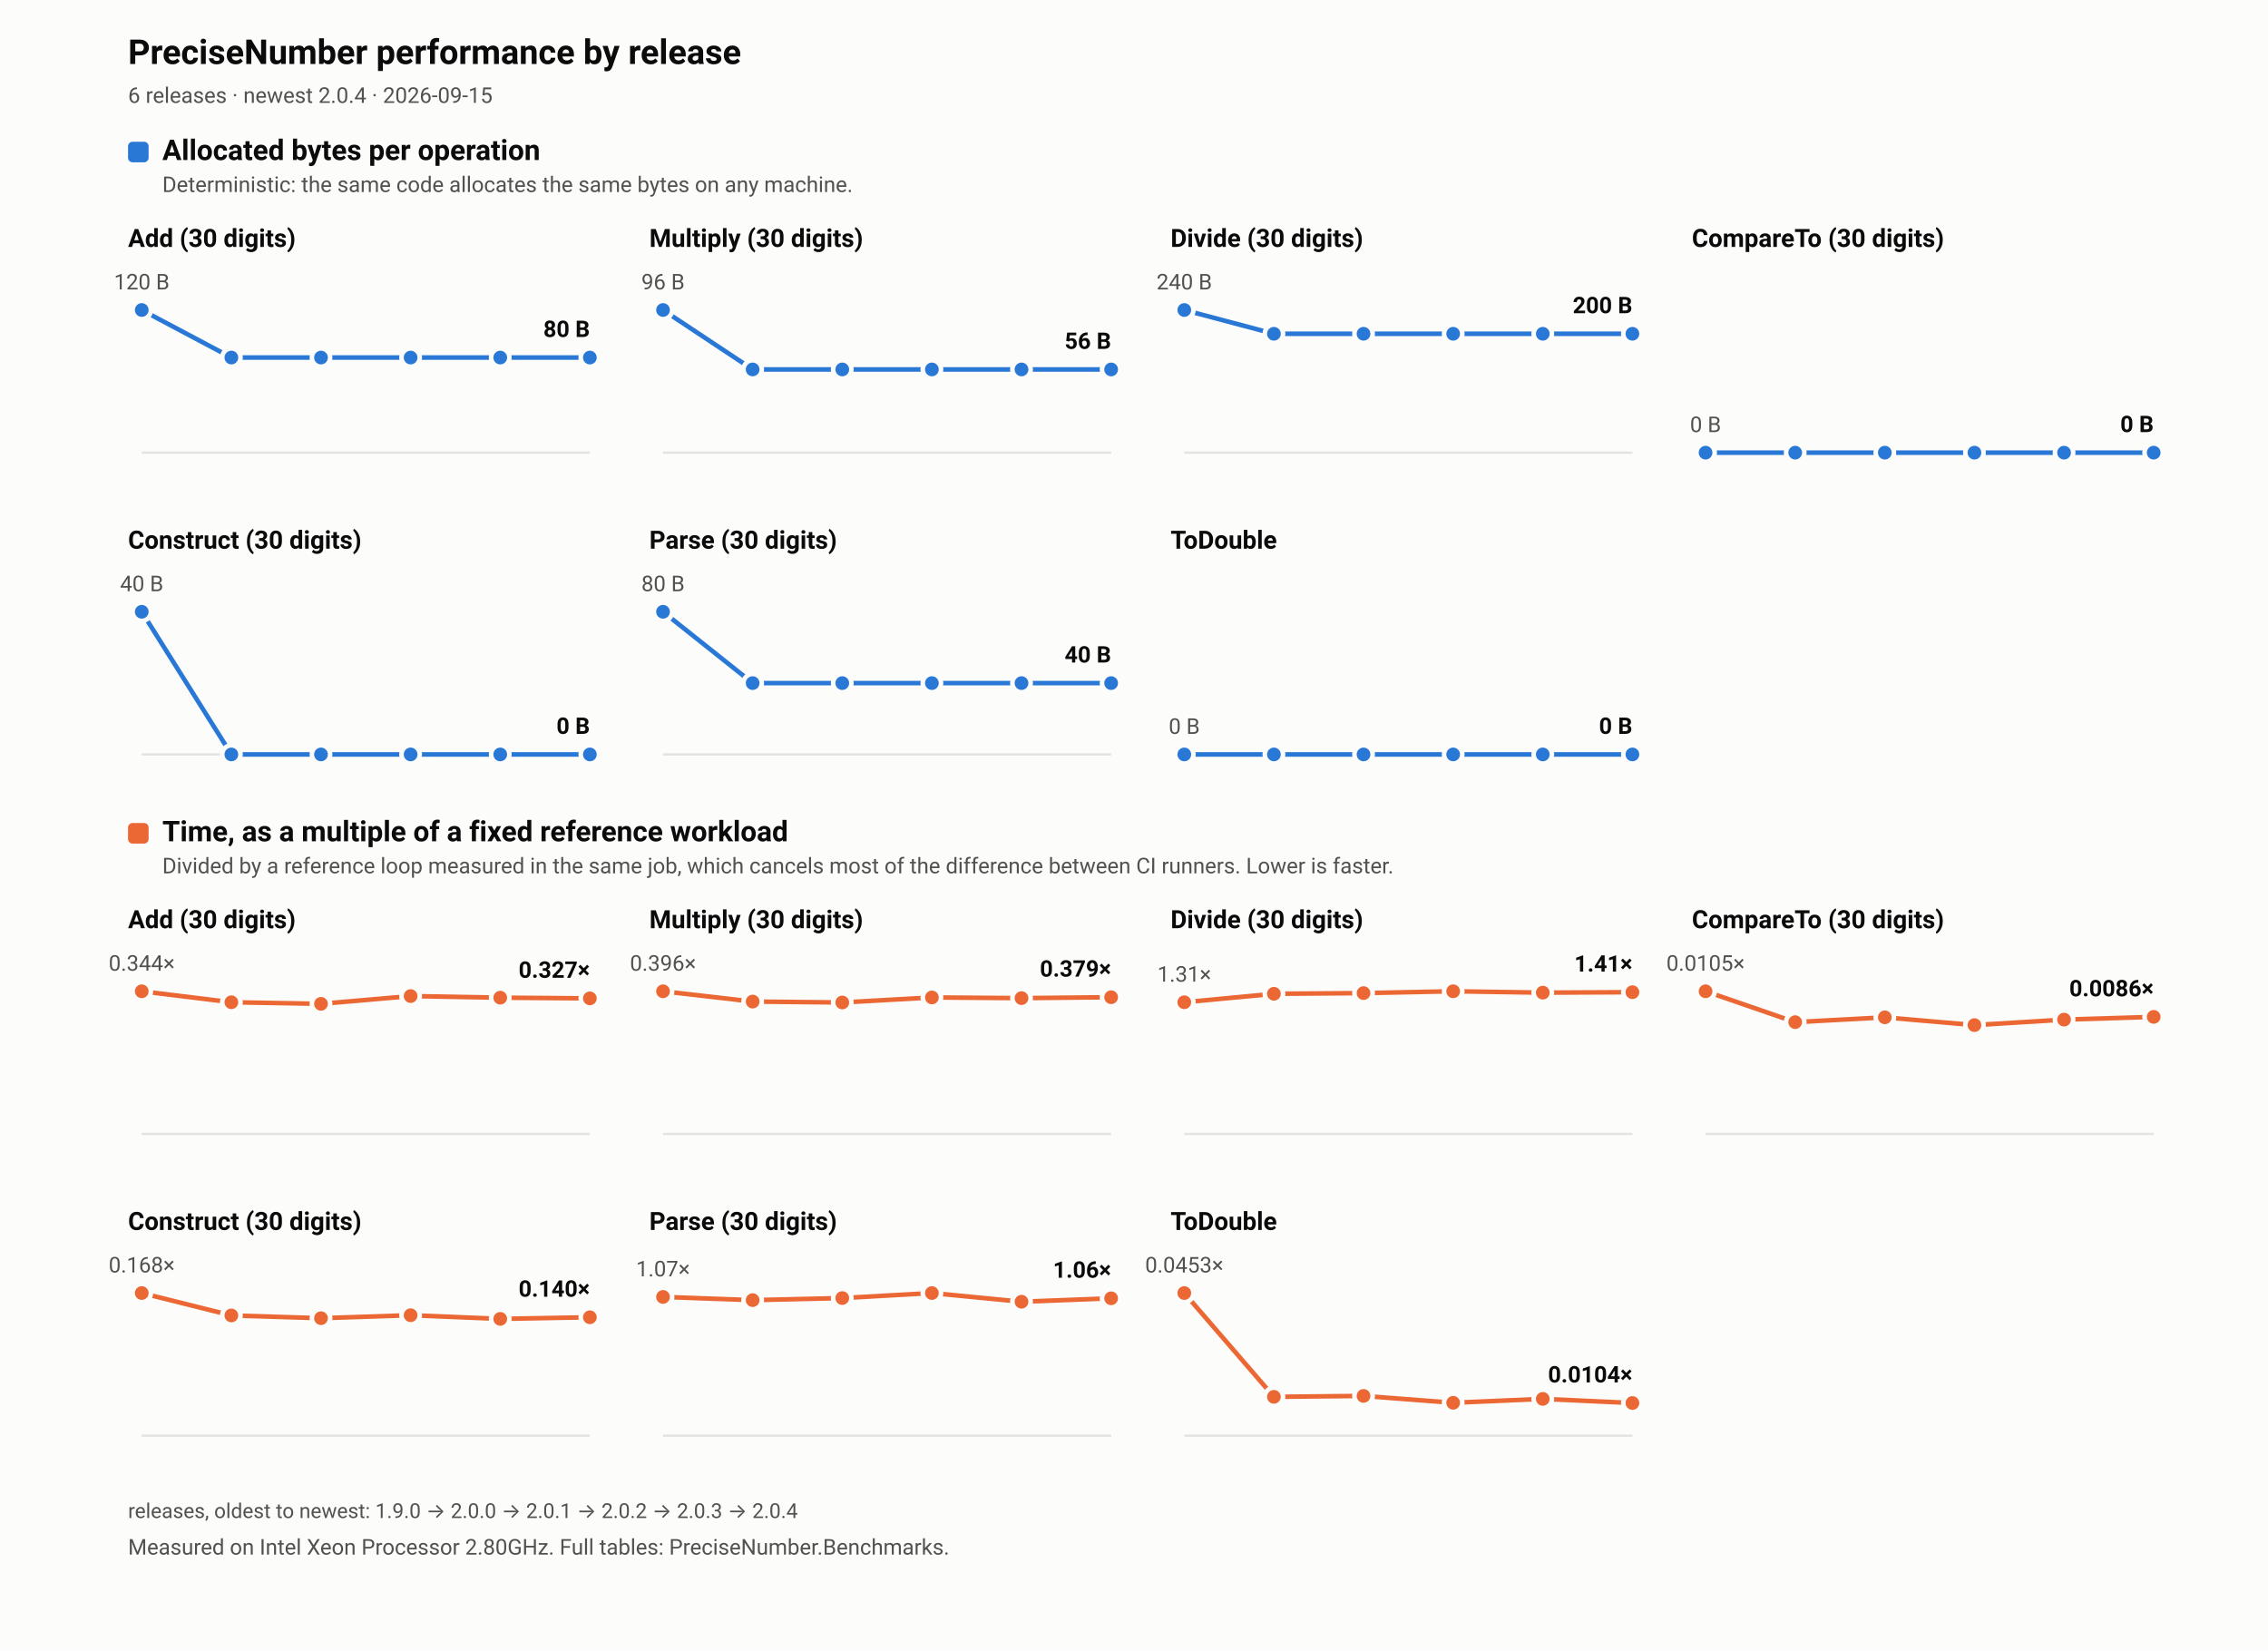
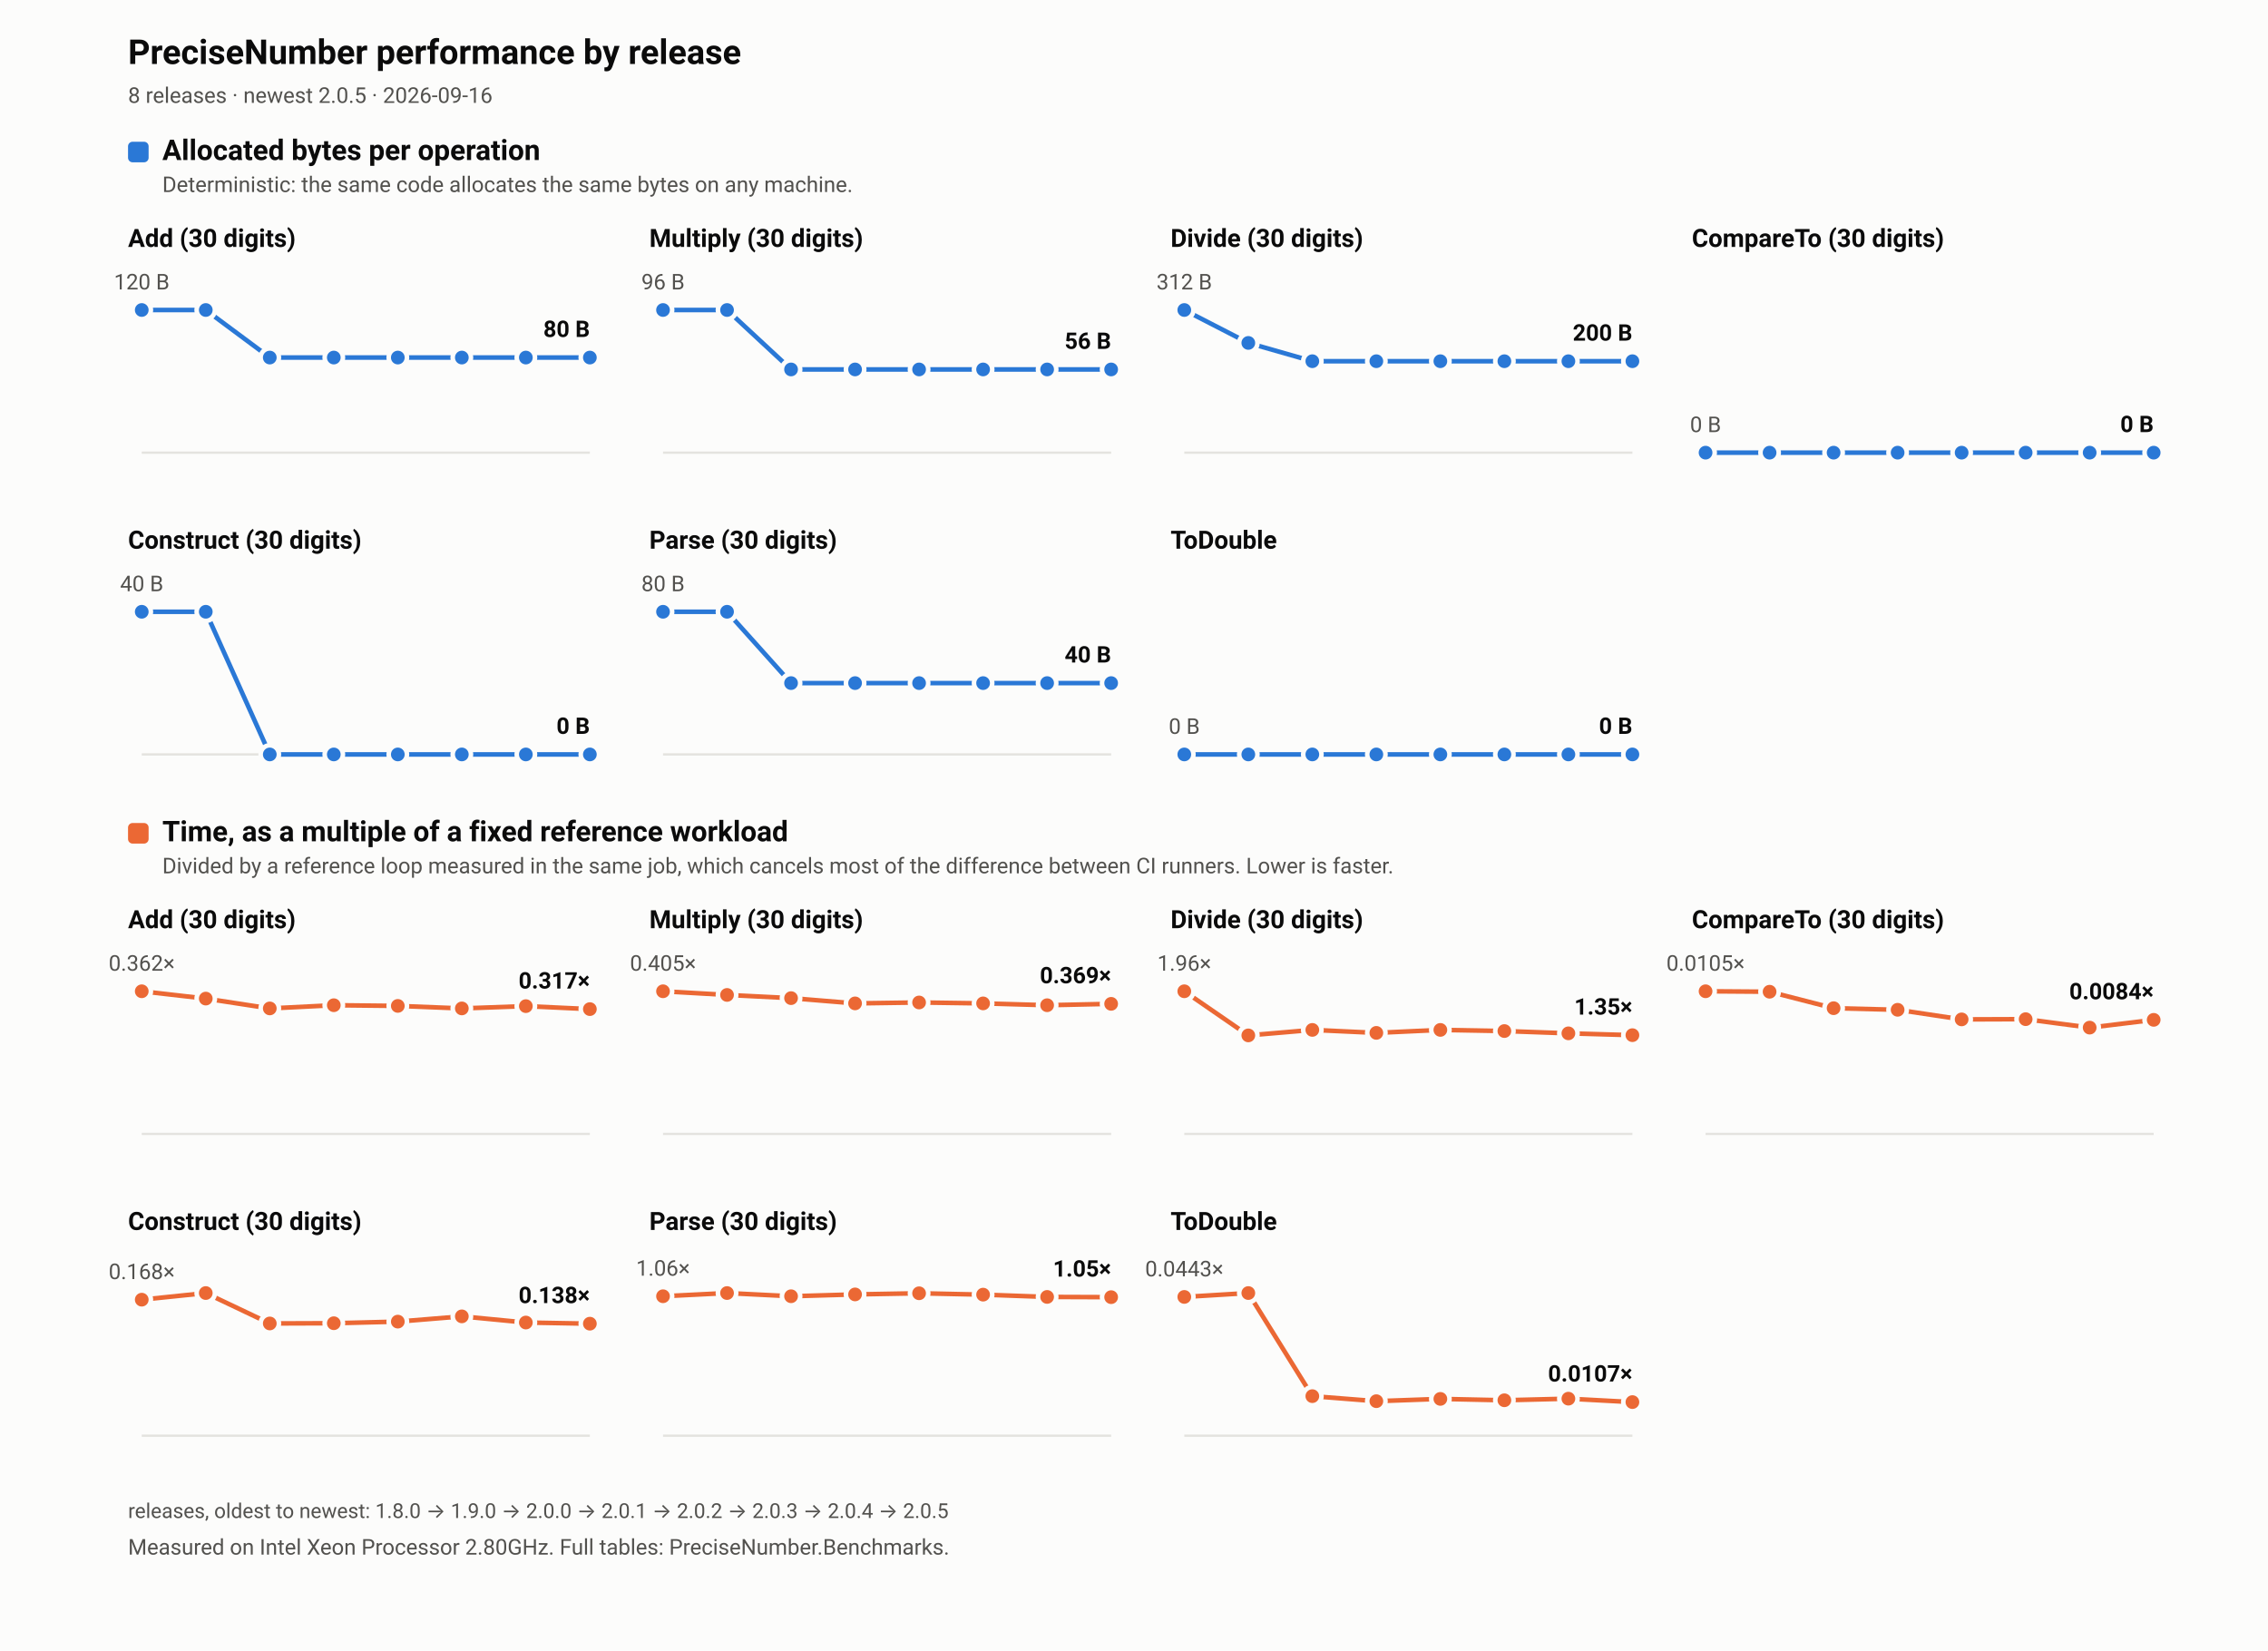
<svg xmlns="http://www.w3.org/2000/svg" width="992" height="722" viewBox="0 0 992 722" role="img" aria-label="PreciseNumber allocation and relative time per release">
  <style>
  text { font-family: ui-sans-serif, -apple-system, 'Segoe UI', Roboto, sans-serif; fill: #0b0b0b; }
  .title { font-size: 15px; font-weight: 600; }
  .section { font-size: 12.5px; font-weight: 600; }
  .panel-title { font-size: 11px; font-weight: 600; fill: #0b0b0b; }
  .muted, .muted-value, .caption { font-size: 9.5px; fill: #52514e; }
  .value { font-size: 10px; font-weight: 600; fill: #0b0b0b; }
  .tick { font-size: 9px; fill: #52514e; }
  .axis { stroke: #e4e3df; stroke-width: 1; }
</style>
  <rect width="992" height="722" fill="#fcfcfb" />
  <text x="56" y="28" class="title">PreciseNumber performance by release</text>
-   <text x="56" y="45" class="caption">6 releases · newest 2.0.4 · 2026-09-15</text>
+   <text x="56" y="45" class="caption">8 releases · newest 2.0.5 · 2026-09-16</text>
  <rect x="56" y="62" width="9" height="9" rx="2" fill="#2a78d6" />
  <text x="71" y="70" class="section">Allocated bytes per operation</text>
  <text x="71" y="84" class="caption">Deterministic: the same code allocates the same bytes on any machine.</text>
  <text x="56" y="108" class="panel-title">Add (30 digits)</text>
  <line x1="62" y1="198.0" x2="258" y2="198.0" class="axis" />
-   <polyline points="62.0,135.6 101.2,156.4 140.4,156.4 179.6,156.4 218.8,156.4 258.0,156.4" fill="none" stroke="#2a78d6" stroke-width="2" stroke-linejoin="round" stroke-linecap="round" />
+   <polyline points="62.0,135.6 90.0,135.6 118.0,156.4 146.0,156.4 174.0,156.4 202.0,156.4 230.0,156.4 258.0,156.4" fill="none" stroke="#2a78d6" stroke-width="2" stroke-linejoin="round" stroke-linecap="round" />
  <circle cx="62.0" cy="135.6" r="4" fill="#2a78d6" stroke="#fcfcfb" stroke-width="2" />
-   <circle cx="101.2" cy="156.4" r="4" fill="#2a78d6" stroke="#fcfcfb" stroke-width="2" />
-   <circle cx="140.4" cy="156.4" r="4" fill="#2a78d6" stroke="#fcfcfb" stroke-width="2" />
-   <circle cx="179.6" cy="156.4" r="4" fill="#2a78d6" stroke="#fcfcfb" stroke-width="2" />
-   <circle cx="218.8" cy="156.4" r="4" fill="#2a78d6" stroke="#fcfcfb" stroke-width="2" />
+   <circle cx="90.0" cy="135.6" r="4" fill="#2a78d6" stroke="#fcfcfb" stroke-width="2" />
+   <circle cx="118.0" cy="156.4" r="4" fill="#2a78d6" stroke="#fcfcfb" stroke-width="2" />
+   <circle cx="146.0" cy="156.4" r="4" fill="#2a78d6" stroke="#fcfcfb" stroke-width="2" />
+   <circle cx="174.0" cy="156.4" r="4" fill="#2a78d6" stroke="#fcfcfb" stroke-width="2" />
+   <circle cx="202.0" cy="156.4" r="4" fill="#2a78d6" stroke="#fcfcfb" stroke-width="2" />
+   <circle cx="230.0" cy="156.4" r="4" fill="#2a78d6" stroke="#fcfcfb" stroke-width="2" />
  <circle cx="258.0" cy="156.4" r="4" fill="#2a78d6" stroke="#fcfcfb" stroke-width="2" />
  <text x="258.0" y="147.4" class="value" text-anchor="end">80 B</text>
  <text x="62.0" y="126.6" class="muted-value" text-anchor="middle">120 B</text>
  <text x="284" y="108" class="panel-title">Multiply (30 digits)</text>
  <line x1="290" y1="198.0" x2="486" y2="198.0" class="axis" />
-   <polyline points="290.0,135.6 329.2,161.6 368.4,161.6 407.6,161.6 446.8,161.6 486.0,161.6" fill="none" stroke="#2a78d6" stroke-width="2" stroke-linejoin="round" stroke-linecap="round" />
+   <polyline points="290.0,135.6 318.0,135.6 346.0,161.6 374.0,161.6 402.0,161.6 430.0,161.6 458.0,161.6 486.0,161.6" fill="none" stroke="#2a78d6" stroke-width="2" stroke-linejoin="round" stroke-linecap="round" />
  <circle cx="290.0" cy="135.6" r="4" fill="#2a78d6" stroke="#fcfcfb" stroke-width="2" />
-   <circle cx="329.2" cy="161.6" r="4" fill="#2a78d6" stroke="#fcfcfb" stroke-width="2" />
-   <circle cx="368.4" cy="161.6" r="4" fill="#2a78d6" stroke="#fcfcfb" stroke-width="2" />
-   <circle cx="407.6" cy="161.6" r="4" fill="#2a78d6" stroke="#fcfcfb" stroke-width="2" />
-   <circle cx="446.8" cy="161.6" r="4" fill="#2a78d6" stroke="#fcfcfb" stroke-width="2" />
+   <circle cx="318.0" cy="135.6" r="4" fill="#2a78d6" stroke="#fcfcfb" stroke-width="2" />
+   <circle cx="346.0" cy="161.6" r="4" fill="#2a78d6" stroke="#fcfcfb" stroke-width="2" />
+   <circle cx="374.0" cy="161.6" r="4" fill="#2a78d6" stroke="#fcfcfb" stroke-width="2" />
+   <circle cx="402.0" cy="161.6" r="4" fill="#2a78d6" stroke="#fcfcfb" stroke-width="2" />
+   <circle cx="430.0" cy="161.6" r="4" fill="#2a78d6" stroke="#fcfcfb" stroke-width="2" />
+   <circle cx="458.0" cy="161.6" r="4" fill="#2a78d6" stroke="#fcfcfb" stroke-width="2" />
  <circle cx="486.0" cy="161.6" r="4" fill="#2a78d6" stroke="#fcfcfb" stroke-width="2" />
  <text x="486.0" y="152.6" class="value" text-anchor="end">56 B</text>
  <text x="290.0" y="126.6" class="muted-value" text-anchor="middle">96 B</text>
  <text x="512" y="108" class="panel-title">Divide (30 digits)</text>
  <line x1="518" y1="198.0" x2="714" y2="198.0" class="axis" />
-   <polyline points="518.0,135.6 557.2,146.0 596.4,146.0 635.6,146.0 674.8,146.0 714.0,146.0" fill="none" stroke="#2a78d6" stroke-width="2" stroke-linejoin="round" stroke-linecap="round" />
+   <polyline points="518.0,135.6 546.0,150.0 574.0,158.0 602.0,158.0 630.0,158.0 658.0,158.0 686.0,158.0 714.0,158.0" fill="none" stroke="#2a78d6" stroke-width="2" stroke-linejoin="round" stroke-linecap="round" />
  <circle cx="518.0" cy="135.6" r="4" fill="#2a78d6" stroke="#fcfcfb" stroke-width="2" />
-   <circle cx="557.2" cy="146.0" r="4" fill="#2a78d6" stroke="#fcfcfb" stroke-width="2" />
-   <circle cx="596.4" cy="146.0" r="4" fill="#2a78d6" stroke="#fcfcfb" stroke-width="2" />
-   <circle cx="635.6" cy="146.0" r="4" fill="#2a78d6" stroke="#fcfcfb" stroke-width="2" />
-   <circle cx="674.8" cy="146.0" r="4" fill="#2a78d6" stroke="#fcfcfb" stroke-width="2" />
-   <circle cx="714.0" cy="146.0" r="4" fill="#2a78d6" stroke="#fcfcfb" stroke-width="2" />
-   <text x="714.0" y="137.0" class="value" text-anchor="end">200 B</text>
-   <text x="518.0" y="126.6" class="muted-value" text-anchor="middle">240 B</text>
+   <circle cx="546.0" cy="150.0" r="4" fill="#2a78d6" stroke="#fcfcfb" stroke-width="2" />
+   <circle cx="574.0" cy="158.0" r="4" fill="#2a78d6" stroke="#fcfcfb" stroke-width="2" />
+   <circle cx="602.0" cy="158.0" r="4" fill="#2a78d6" stroke="#fcfcfb" stroke-width="2" />
+   <circle cx="630.0" cy="158.0" r="4" fill="#2a78d6" stroke="#fcfcfb" stroke-width="2" />
+   <circle cx="658.0" cy="158.0" r="4" fill="#2a78d6" stroke="#fcfcfb" stroke-width="2" />
+   <circle cx="686.0" cy="158.0" r="4" fill="#2a78d6" stroke="#fcfcfb" stroke-width="2" />
+   <circle cx="714.0" cy="158.0" r="4" fill="#2a78d6" stroke="#fcfcfb" stroke-width="2" />
+   <text x="714.0" y="149.0" class="value" text-anchor="end">200 B</text>
+   <text x="518.0" y="126.6" class="muted-value" text-anchor="middle">312 B</text>
  <text x="740" y="108" class="panel-title">CompareTo (30 digits)</text>
  <line x1="746" y1="198.0" x2="942" y2="198.0" class="axis" />
-   <polyline points="746.0,198.0 785.2,198.0 824.4,198.0 863.6,198.0 902.8,198.0 942.0,198.0" fill="none" stroke="#2a78d6" stroke-width="2" stroke-linejoin="round" stroke-linecap="round" />
+   <polyline points="746.0,198.0 774.0,198.0 802.0,198.0 830.0,198.0 858.0,198.0 886.0,198.0 914.0,198.0 942.0,198.0" fill="none" stroke="#2a78d6" stroke-width="2" stroke-linejoin="round" stroke-linecap="round" />
  <circle cx="746.0" cy="198.0" r="4" fill="#2a78d6" stroke="#fcfcfb" stroke-width="2" />
-   <circle cx="785.2" cy="198.0" r="4" fill="#2a78d6" stroke="#fcfcfb" stroke-width="2" />
-   <circle cx="824.4" cy="198.0" r="4" fill="#2a78d6" stroke="#fcfcfb" stroke-width="2" />
-   <circle cx="863.6" cy="198.0" r="4" fill="#2a78d6" stroke="#fcfcfb" stroke-width="2" />
-   <circle cx="902.8" cy="198.0" r="4" fill="#2a78d6" stroke="#fcfcfb" stroke-width="2" />
+   <circle cx="774.0" cy="198.0" r="4" fill="#2a78d6" stroke="#fcfcfb" stroke-width="2" />
+   <circle cx="802.0" cy="198.0" r="4" fill="#2a78d6" stroke="#fcfcfb" stroke-width="2" />
+   <circle cx="830.0" cy="198.0" r="4" fill="#2a78d6" stroke="#fcfcfb" stroke-width="2" />
+   <circle cx="858.0" cy="198.0" r="4" fill="#2a78d6" stroke="#fcfcfb" stroke-width="2" />
+   <circle cx="886.0" cy="198.0" r="4" fill="#2a78d6" stroke="#fcfcfb" stroke-width="2" />
+   <circle cx="914.0" cy="198.0" r="4" fill="#2a78d6" stroke="#fcfcfb" stroke-width="2" />
  <circle cx="942.0" cy="198.0" r="4" fill="#2a78d6" stroke="#fcfcfb" stroke-width="2" />
  <text x="942.0" y="189.0" class="value" text-anchor="end">0 B</text>
  <text x="746.0" y="189.0" class="muted-value" text-anchor="middle">0 B</text>
  <text x="56" y="240" class="panel-title">Construct (30 digits)</text>
  <line x1="62" y1="330.0" x2="258" y2="330.0" class="axis" />
-   <polyline points="62.0,267.6 101.2,330.0 140.4,330.0 179.6,330.0 218.8,330.0 258.0,330.0" fill="none" stroke="#2a78d6" stroke-width="2" stroke-linejoin="round" stroke-linecap="round" />
+   <polyline points="62.0,267.6 90.0,267.6 118.0,330.0 146.0,330.0 174.0,330.0 202.0,330.0 230.0,330.0 258.0,330.0" fill="none" stroke="#2a78d6" stroke-width="2" stroke-linejoin="round" stroke-linecap="round" />
  <circle cx="62.0" cy="267.6" r="4" fill="#2a78d6" stroke="#fcfcfb" stroke-width="2" />
-   <circle cx="101.2" cy="330.0" r="4" fill="#2a78d6" stroke="#fcfcfb" stroke-width="2" />
-   <circle cx="140.4" cy="330.0" r="4" fill="#2a78d6" stroke="#fcfcfb" stroke-width="2" />
-   <circle cx="179.6" cy="330.0" r="4" fill="#2a78d6" stroke="#fcfcfb" stroke-width="2" />
-   <circle cx="218.8" cy="330.0" r="4" fill="#2a78d6" stroke="#fcfcfb" stroke-width="2" />
+   <circle cx="90.0" cy="267.6" r="4" fill="#2a78d6" stroke="#fcfcfb" stroke-width="2" />
+   <circle cx="118.0" cy="330.0" r="4" fill="#2a78d6" stroke="#fcfcfb" stroke-width="2" />
+   <circle cx="146.0" cy="330.0" r="4" fill="#2a78d6" stroke="#fcfcfb" stroke-width="2" />
+   <circle cx="174.0" cy="330.0" r="4" fill="#2a78d6" stroke="#fcfcfb" stroke-width="2" />
+   <circle cx="202.0" cy="330.0" r="4" fill="#2a78d6" stroke="#fcfcfb" stroke-width="2" />
+   <circle cx="230.0" cy="330.0" r="4" fill="#2a78d6" stroke="#fcfcfb" stroke-width="2" />
  <circle cx="258.0" cy="330.0" r="4" fill="#2a78d6" stroke="#fcfcfb" stroke-width="2" />
  <text x="258.0" y="321.0" class="value" text-anchor="end">0 B</text>
  <text x="62.0" y="258.6" class="muted-value" text-anchor="middle">40 B</text>
  <text x="284" y="240" class="panel-title">Parse (30 digits)</text>
  <line x1="290" y1="330.0" x2="486" y2="330.0" class="axis" />
-   <polyline points="290.0,267.6 329.2,298.8 368.4,298.8 407.6,298.8 446.8,298.8 486.0,298.8" fill="none" stroke="#2a78d6" stroke-width="2" stroke-linejoin="round" stroke-linecap="round" />
+   <polyline points="290.0,267.6 318.0,267.6 346.0,298.8 374.0,298.8 402.0,298.8 430.0,298.8 458.0,298.8 486.0,298.8" fill="none" stroke="#2a78d6" stroke-width="2" stroke-linejoin="round" stroke-linecap="round" />
  <circle cx="290.0" cy="267.6" r="4" fill="#2a78d6" stroke="#fcfcfb" stroke-width="2" />
-   <circle cx="329.2" cy="298.8" r="4" fill="#2a78d6" stroke="#fcfcfb" stroke-width="2" />
-   <circle cx="368.4" cy="298.8" r="4" fill="#2a78d6" stroke="#fcfcfb" stroke-width="2" />
-   <circle cx="407.6" cy="298.8" r="4" fill="#2a78d6" stroke="#fcfcfb" stroke-width="2" />
-   <circle cx="446.8" cy="298.8" r="4" fill="#2a78d6" stroke="#fcfcfb" stroke-width="2" />
+   <circle cx="318.0" cy="267.6" r="4" fill="#2a78d6" stroke="#fcfcfb" stroke-width="2" />
+   <circle cx="346.0" cy="298.8" r="4" fill="#2a78d6" stroke="#fcfcfb" stroke-width="2" />
+   <circle cx="374.0" cy="298.8" r="4" fill="#2a78d6" stroke="#fcfcfb" stroke-width="2" />
+   <circle cx="402.0" cy="298.8" r="4" fill="#2a78d6" stroke="#fcfcfb" stroke-width="2" />
+   <circle cx="430.0" cy="298.8" r="4" fill="#2a78d6" stroke="#fcfcfb" stroke-width="2" />
+   <circle cx="458.0" cy="298.8" r="4" fill="#2a78d6" stroke="#fcfcfb" stroke-width="2" />
  <circle cx="486.0" cy="298.8" r="4" fill="#2a78d6" stroke="#fcfcfb" stroke-width="2" />
  <text x="486.0" y="289.8" class="value" text-anchor="end">40 B</text>
  <text x="290.0" y="258.6" class="muted-value" text-anchor="middle">80 B</text>
  <text x="512" y="240" class="panel-title">ToDouble</text>
  <line x1="518" y1="330.0" x2="714" y2="330.0" class="axis" />
-   <polyline points="518.0,330.0 557.2,330.0 596.4,330.0 635.6,330.0 674.8,330.0 714.0,330.0" fill="none" stroke="#2a78d6" stroke-width="2" stroke-linejoin="round" stroke-linecap="round" />
+   <polyline points="518.0,330.0 546.0,330.0 574.0,330.0 602.0,330.0 630.0,330.0 658.0,330.0 686.0,330.0 714.0,330.0" fill="none" stroke="#2a78d6" stroke-width="2" stroke-linejoin="round" stroke-linecap="round" />
  <circle cx="518.0" cy="330.0" r="4" fill="#2a78d6" stroke="#fcfcfb" stroke-width="2" />
-   <circle cx="557.2" cy="330.0" r="4" fill="#2a78d6" stroke="#fcfcfb" stroke-width="2" />
-   <circle cx="596.4" cy="330.0" r="4" fill="#2a78d6" stroke="#fcfcfb" stroke-width="2" />
-   <circle cx="635.6" cy="330.0" r="4" fill="#2a78d6" stroke="#fcfcfb" stroke-width="2" />
-   <circle cx="674.8" cy="330.0" r="4" fill="#2a78d6" stroke="#fcfcfb" stroke-width="2" />
+   <circle cx="546.0" cy="330.0" r="4" fill="#2a78d6" stroke="#fcfcfb" stroke-width="2" />
+   <circle cx="574.0" cy="330.0" r="4" fill="#2a78d6" stroke="#fcfcfb" stroke-width="2" />
+   <circle cx="602.0" cy="330.0" r="4" fill="#2a78d6" stroke="#fcfcfb" stroke-width="2" />
+   <circle cx="630.0" cy="330.0" r="4" fill="#2a78d6" stroke="#fcfcfb" stroke-width="2" />
+   <circle cx="658.0" cy="330.0" r="4" fill="#2a78d6" stroke="#fcfcfb" stroke-width="2" />
+   <circle cx="686.0" cy="330.0" r="4" fill="#2a78d6" stroke="#fcfcfb" stroke-width="2" />
  <circle cx="714.0" cy="330.0" r="4" fill="#2a78d6" stroke="#fcfcfb" stroke-width="2" />
  <text x="714.0" y="321.0" class="value" text-anchor="end">0 B</text>
  <text x="518.0" y="321.0" class="muted-value" text-anchor="middle">0 B</text>
  <rect x="56" y="360" width="9" height="9" rx="2" fill="#eb6834" />
  <text x="71" y="368" class="section">Time, as a multiple of a fixed reference workload</text>
  <text x="71" y="382" class="caption">Divided by a reference loop measured in the same job, which cancels most of the difference between CI runners. Lower is faster.</text>
  <text x="56" y="406" class="panel-title">Add (30 digits)</text>
  <line x1="62" y1="496.0" x2="258" y2="496.0" class="axis" />
-   <polyline points="62.0,433.6 101.2,438.4 140.4,439.1 179.6,435.7 218.8,436.4 258.0,436.7" fill="none" stroke="#eb6834" stroke-width="2" stroke-linejoin="round" stroke-linecap="round" />
+   <polyline points="62.0,433.6 90.0,436.8 118.0,441.1 146.0,439.7 174.0,440.0 202.0,441.1 230.0,440.1 258.0,441.4" fill="none" stroke="#eb6834" stroke-width="2" stroke-linejoin="round" stroke-linecap="round" />
  <circle cx="62.0" cy="433.6" r="4" fill="#eb6834" stroke="#fcfcfb" stroke-width="2" />
-   <circle cx="101.2" cy="438.4" r="4" fill="#eb6834" stroke="#fcfcfb" stroke-width="2" />
-   <circle cx="140.4" cy="439.1" r="4" fill="#eb6834" stroke="#fcfcfb" stroke-width="2" />
-   <circle cx="179.6" cy="435.7" r="4" fill="#eb6834" stroke="#fcfcfb" stroke-width="2" />
-   <circle cx="218.8" cy="436.4" r="4" fill="#eb6834" stroke="#fcfcfb" stroke-width="2" />
-   <circle cx="258.0" cy="436.7" r="4" fill="#eb6834" stroke="#fcfcfb" stroke-width="2" />
-   <text x="258.0" y="427.7" class="value" text-anchor="end">0.327×</text>
-   <text x="62.0" y="424.6" class="muted-value" text-anchor="middle">0.344×</text>
+   <circle cx="90.0" cy="436.8" r="4" fill="#eb6834" stroke="#fcfcfb" stroke-width="2" />
+   <circle cx="118.0" cy="441.1" r="4" fill="#eb6834" stroke="#fcfcfb" stroke-width="2" />
+   <circle cx="146.0" cy="439.7" r="4" fill="#eb6834" stroke="#fcfcfb" stroke-width="2" />
+   <circle cx="174.0" cy="440.0" r="4" fill="#eb6834" stroke="#fcfcfb" stroke-width="2" />
+   <circle cx="202.0" cy="441.1" r="4" fill="#eb6834" stroke="#fcfcfb" stroke-width="2" />
+   <circle cx="230.0" cy="440.1" r="4" fill="#eb6834" stroke="#fcfcfb" stroke-width="2" />
+   <circle cx="258.0" cy="441.4" r="4" fill="#eb6834" stroke="#fcfcfb" stroke-width="2" />
+   <text x="258.0" y="432.4" class="value" text-anchor="end">0.317×</text>
+   <text x="62.0" y="424.6" class="muted-value" text-anchor="middle">0.362×</text>
  <text x="284" y="406" class="panel-title">Multiply (30 digits)</text>
  <line x1="290" y1="496.0" x2="486" y2="496.0" class="axis" />
-   <polyline points="290.0,433.6 329.2,438.1 368.4,438.5 407.6,436.3 446.8,436.6 486.0,436.2" fill="none" stroke="#eb6834" stroke-width="2" stroke-linejoin="round" stroke-linecap="round" />
+   <polyline points="290.0,433.6 318.0,435.2 346.0,436.6 374.0,438.9 402.0,438.5 430.0,438.9 458.0,439.7 486.0,439.1" fill="none" stroke="#eb6834" stroke-width="2" stroke-linejoin="round" stroke-linecap="round" />
  <circle cx="290.0" cy="433.6" r="4" fill="#eb6834" stroke="#fcfcfb" stroke-width="2" />
-   <circle cx="329.2" cy="438.1" r="4" fill="#eb6834" stroke="#fcfcfb" stroke-width="2" />
-   <circle cx="368.4" cy="438.5" r="4" fill="#eb6834" stroke="#fcfcfb" stroke-width="2" />
-   <circle cx="407.6" cy="436.3" r="4" fill="#eb6834" stroke="#fcfcfb" stroke-width="2" />
-   <circle cx="446.8" cy="436.6" r="4" fill="#eb6834" stroke="#fcfcfb" stroke-width="2" />
-   <circle cx="486.0" cy="436.2" r="4" fill="#eb6834" stroke="#fcfcfb" stroke-width="2" />
-   <text x="486.0" y="427.2" class="value" text-anchor="end">0.379×</text>
-   <text x="290.0" y="424.6" class="muted-value" text-anchor="middle">0.396×</text>
+   <circle cx="318.0" cy="435.2" r="4" fill="#eb6834" stroke="#fcfcfb" stroke-width="2" />
+   <circle cx="346.0" cy="436.6" r="4" fill="#eb6834" stroke="#fcfcfb" stroke-width="2" />
+   <circle cx="374.0" cy="438.9" r="4" fill="#eb6834" stroke="#fcfcfb" stroke-width="2" />
+   <circle cx="402.0" cy="438.5" r="4" fill="#eb6834" stroke="#fcfcfb" stroke-width="2" />
+   <circle cx="430.0" cy="438.9" r="4" fill="#eb6834" stroke="#fcfcfb" stroke-width="2" />
+   <circle cx="458.0" cy="439.7" r="4" fill="#eb6834" stroke="#fcfcfb" stroke-width="2" />
+   <circle cx="486.0" cy="439.1" r="4" fill="#eb6834" stroke="#fcfcfb" stroke-width="2" />
+   <text x="486.0" y="430.1" class="value" text-anchor="end">0.369×</text>
+   <text x="290.0" y="424.6" class="muted-value" text-anchor="middle">0.405×</text>
  <text x="512" y="406" class="panel-title">Divide (30 digits)</text>
  <line x1="518" y1="496.0" x2="714" y2="496.0" class="axis" />
-   <polyline points="518.0,438.4 557.2,434.7 596.4,434.4 635.6,433.6 674.8,434.2 714.0,434.0" fill="none" stroke="#eb6834" stroke-width="2" stroke-linejoin="round" stroke-linecap="round" />
-   <circle cx="518.0" cy="438.4" r="4" fill="#eb6834" stroke="#fcfcfb" stroke-width="2" />
-   <circle cx="557.2" cy="434.7" r="4" fill="#eb6834" stroke="#fcfcfb" stroke-width="2" />
-   <circle cx="596.4" cy="434.4" r="4" fill="#eb6834" stroke="#fcfcfb" stroke-width="2" />
-   <circle cx="635.6" cy="433.6" r="4" fill="#eb6834" stroke="#fcfcfb" stroke-width="2" />
-   <circle cx="674.8" cy="434.2" r="4" fill="#eb6834" stroke="#fcfcfb" stroke-width="2" />
-   <circle cx="714.0" cy="434.0" r="4" fill="#eb6834" stroke="#fcfcfb" stroke-width="2" />
-   <text x="714.0" y="425.0" class="value" text-anchor="end">1.41×</text>
-   <text x="518.0" y="429.4" class="muted-value" text-anchor="middle">1.31×</text>
+   <polyline points="518.0,433.6 546.0,452.9 574.0,450.5 602.0,451.8 630.0,450.5 658.0,451.0 686.0,452.0 714.0,452.8" fill="none" stroke="#eb6834" stroke-width="2" stroke-linejoin="round" stroke-linecap="round" />
+   <circle cx="518.0" cy="433.6" r="4" fill="#eb6834" stroke="#fcfcfb" stroke-width="2" />
+   <circle cx="546.0" cy="452.9" r="4" fill="#eb6834" stroke="#fcfcfb" stroke-width="2" />
+   <circle cx="574.0" cy="450.5" r="4" fill="#eb6834" stroke="#fcfcfb" stroke-width="2" />
+   <circle cx="602.0" cy="451.8" r="4" fill="#eb6834" stroke="#fcfcfb" stroke-width="2" />
+   <circle cx="630.0" cy="450.5" r="4" fill="#eb6834" stroke="#fcfcfb" stroke-width="2" />
+   <circle cx="658.0" cy="451.0" r="4" fill="#eb6834" stroke="#fcfcfb" stroke-width="2" />
+   <circle cx="686.0" cy="452.0" r="4" fill="#eb6834" stroke="#fcfcfb" stroke-width="2" />
+   <circle cx="714.0" cy="452.8" r="4" fill="#eb6834" stroke="#fcfcfb" stroke-width="2" />
+   <text x="714.0" y="443.8" class="value" text-anchor="end">1.35×</text>
+   <text x="518.0" y="424.6" class="muted-value" text-anchor="middle">1.96×</text>
  <text x="740" y="406" class="panel-title">CompareTo (30 digits)</text>
  <line x1="746" y1="496.0" x2="942" y2="496.0" class="axis" />
-   <polyline points="746.0,433.6 785.2,447.1 824.4,445.0 863.6,448.4 902.8,446.0 942.0,444.8" fill="none" stroke="#eb6834" stroke-width="2" stroke-linejoin="round" stroke-linecap="round" />
+   <polyline points="746.0,433.6 774.0,433.8 802.0,441.0 830.0,441.7 858.0,445.9 886.0,445.8 914.0,449.5 942.0,446.1" fill="none" stroke="#eb6834" stroke-width="2" stroke-linejoin="round" stroke-linecap="round" />
  <circle cx="746.0" cy="433.6" r="4" fill="#eb6834" stroke="#fcfcfb" stroke-width="2" />
-   <circle cx="785.2" cy="447.1" r="4" fill="#eb6834" stroke="#fcfcfb" stroke-width="2" />
-   <circle cx="824.4" cy="445.0" r="4" fill="#eb6834" stroke="#fcfcfb" stroke-width="2" />
-   <circle cx="863.6" cy="448.4" r="4" fill="#eb6834" stroke="#fcfcfb" stroke-width="2" />
-   <circle cx="902.8" cy="446.0" r="4" fill="#eb6834" stroke="#fcfcfb" stroke-width="2" />
-   <circle cx="942.0" cy="444.8" r="4" fill="#eb6834" stroke="#fcfcfb" stroke-width="2" />
-   <text x="942.0" y="435.8" class="value" text-anchor="end">0.0086×</text>
+   <circle cx="774.0" cy="433.8" r="4" fill="#eb6834" stroke="#fcfcfb" stroke-width="2" />
+   <circle cx="802.0" cy="441.0" r="4" fill="#eb6834" stroke="#fcfcfb" stroke-width="2" />
+   <circle cx="830.0" cy="441.7" r="4" fill="#eb6834" stroke="#fcfcfb" stroke-width="2" />
+   <circle cx="858.0" cy="445.9" r="4" fill="#eb6834" stroke="#fcfcfb" stroke-width="2" />
+   <circle cx="886.0" cy="445.8" r="4" fill="#eb6834" stroke="#fcfcfb" stroke-width="2" />
+   <circle cx="914.0" cy="449.5" r="4" fill="#eb6834" stroke="#fcfcfb" stroke-width="2" />
+   <circle cx="942.0" cy="446.1" r="4" fill="#eb6834" stroke="#fcfcfb" stroke-width="2" />
+   <text x="942.0" y="437.1" class="value" text-anchor="end">0.0084×</text>
  <text x="746.0" y="424.6" class="muted-value" text-anchor="middle">0.0105×</text>
  <text x="56" y="538" class="panel-title">Construct (30 digits)</text>
  <line x1="62" y1="628.0" x2="258" y2="628.0" class="axis" />
-   <polyline points="62.0,565.6 101.2,575.4 140.4,576.6 179.6,575.3 218.8,576.9 258.0,576.2" fill="none" stroke="#eb6834" stroke-width="2" stroke-linejoin="round" stroke-linecap="round" />
-   <circle cx="62.0" cy="565.6" r="4" fill="#eb6834" stroke="#fcfcfb" stroke-width="2" />
-   <circle cx="101.2" cy="575.4" r="4" fill="#eb6834" stroke="#fcfcfb" stroke-width="2" />
-   <circle cx="140.4" cy="576.6" r="4" fill="#eb6834" stroke="#fcfcfb" stroke-width="2" />
-   <circle cx="179.6" cy="575.3" r="4" fill="#eb6834" stroke="#fcfcfb" stroke-width="2" />
-   <circle cx="218.8" cy="576.9" r="4" fill="#eb6834" stroke="#fcfcfb" stroke-width="2" />
-   <circle cx="258.0" cy="576.2" r="4" fill="#eb6834" stroke="#fcfcfb" stroke-width="2" />
-   <text x="258.0" y="567.2" class="value" text-anchor="end">0.140×</text>
-   <text x="62.0" y="556.6" class="muted-value" text-anchor="middle">0.168×</text>
+   <polyline points="62.0,568.5 90.0,565.6 118.0,578.9 146.0,578.8 174.0,578.1 202.0,575.8 230.0,578.5 258.0,579.0" fill="none" stroke="#eb6834" stroke-width="2" stroke-linejoin="round" stroke-linecap="round" />
+   <circle cx="62.0" cy="568.5" r="4" fill="#eb6834" stroke="#fcfcfb" stroke-width="2" />
+   <circle cx="90.0" cy="565.6" r="4" fill="#eb6834" stroke="#fcfcfb" stroke-width="2" />
+   <circle cx="118.0" cy="578.9" r="4" fill="#eb6834" stroke="#fcfcfb" stroke-width="2" />
+   <circle cx="146.0" cy="578.8" r="4" fill="#eb6834" stroke="#fcfcfb" stroke-width="2" />
+   <circle cx="174.0" cy="578.1" r="4" fill="#eb6834" stroke="#fcfcfb" stroke-width="2" />
+   <circle cx="202.0" cy="575.8" r="4" fill="#eb6834" stroke="#fcfcfb" stroke-width="2" />
+   <circle cx="230.0" cy="578.5" r="4" fill="#eb6834" stroke="#fcfcfb" stroke-width="2" />
+   <circle cx="258.0" cy="579.0" r="4" fill="#eb6834" stroke="#fcfcfb" stroke-width="2" />
+   <text x="258.0" y="570.0" class="value" text-anchor="end">0.138×</text>
+   <text x="62.0" y="559.5" class="muted-value" text-anchor="middle">0.168×</text>
  <text x="284" y="538" class="panel-title">Parse (30 digits)</text>
  <line x1="290" y1="628.0" x2="486" y2="628.0" class="axis" />
-   <polyline points="290.0,567.3 329.2,568.7 368.4,567.8 407.6,565.6 446.8,569.4 486.0,567.9" fill="none" stroke="#eb6834" stroke-width="2" stroke-linejoin="round" stroke-linecap="round" />
-   <circle cx="290.0" cy="567.3" r="4" fill="#eb6834" stroke="#fcfcfb" stroke-width="2" />
-   <circle cx="329.2" cy="568.7" r="4" fill="#eb6834" stroke="#fcfcfb" stroke-width="2" />
-   <circle cx="368.4" cy="567.8" r="4" fill="#eb6834" stroke="#fcfcfb" stroke-width="2" />
-   <circle cx="407.6" cy="565.6" r="4" fill="#eb6834" stroke="#fcfcfb" stroke-width="2" />
-   <circle cx="446.8" cy="569.4" r="4" fill="#eb6834" stroke="#fcfcfb" stroke-width="2" />
-   <circle cx="486.0" cy="567.9" r="4" fill="#eb6834" stroke="#fcfcfb" stroke-width="2" />
-   <text x="486.0" y="558.9" class="value" text-anchor="end">1.06×</text>
-   <text x="290.0" y="558.3" class="muted-value" text-anchor="middle">1.07×</text>
+   <polyline points="290.0,567.0 318.0,565.6 346.0,567.0 374.0,566.2 402.0,565.7 430.0,566.3 458.0,567.3 486.0,567.4" fill="none" stroke="#eb6834" stroke-width="2" stroke-linejoin="round" stroke-linecap="round" />
+   <circle cx="290.0" cy="567.0" r="4" fill="#eb6834" stroke="#fcfcfb" stroke-width="2" />
+   <circle cx="318.0" cy="565.6" r="4" fill="#eb6834" stroke="#fcfcfb" stroke-width="2" />
+   <circle cx="346.0" cy="567.0" r="4" fill="#eb6834" stroke="#fcfcfb" stroke-width="2" />
+   <circle cx="374.0" cy="566.2" r="4" fill="#eb6834" stroke="#fcfcfb" stroke-width="2" />
+   <circle cx="402.0" cy="565.7" r="4" fill="#eb6834" stroke="#fcfcfb" stroke-width="2" />
+   <circle cx="430.0" cy="566.3" r="4" fill="#eb6834" stroke="#fcfcfb" stroke-width="2" />
+   <circle cx="458.0" cy="567.3" r="4" fill="#eb6834" stroke="#fcfcfb" stroke-width="2" />
+   <circle cx="486.0" cy="567.4" r="4" fill="#eb6834" stroke="#fcfcfb" stroke-width="2" />
+   <text x="486.0" y="558.4" class="value" text-anchor="end">1.05×</text>
+   <text x="290.0" y="558.0" class="muted-value" text-anchor="middle">1.06×</text>
  <text x="512" y="538" class="panel-title">ToDouble</text>
  <line x1="518" y1="628.0" x2="714" y2="628.0" class="axis" />
-   <polyline points="518.0,565.6 557.2,611.0 596.4,610.6 635.6,613.6 674.8,611.9 714.0,613.7" fill="none" stroke="#eb6834" stroke-width="2" stroke-linejoin="round" stroke-linecap="round" />
-   <circle cx="518.0" cy="565.6" r="4" fill="#eb6834" stroke="#fcfcfb" stroke-width="2" />
-   <circle cx="557.2" cy="611.0" r="4" fill="#eb6834" stroke="#fcfcfb" stroke-width="2" />
-   <circle cx="596.4" cy="610.6" r="4" fill="#eb6834" stroke="#fcfcfb" stroke-width="2" />
-   <circle cx="635.6" cy="613.6" r="4" fill="#eb6834" stroke="#fcfcfb" stroke-width="2" />
-   <circle cx="674.8" cy="611.9" r="4" fill="#eb6834" stroke="#fcfcfb" stroke-width="2" />
-   <circle cx="714.0" cy="613.7" r="4" fill="#eb6834" stroke="#fcfcfb" stroke-width="2" />
-   <text x="714.0" y="604.7" class="value" text-anchor="end">0.0104×</text>
-   <text x="518.0" y="556.6" class="muted-value" text-anchor="middle">0.0453×</text>
-   <text x="56" y="664" class="tick">releases, oldest to newest: 1.9.0 → 2.0.0 → 2.0.1 → 2.0.2 → 2.0.3 → 2.0.4</text>
+   <polyline points="518.0,567.3 546.0,565.6 574.0,610.7 602.0,612.9 630.0,611.9 658.0,612.5 686.0,611.8 714.0,613.3" fill="none" stroke="#eb6834" stroke-width="2" stroke-linejoin="round" stroke-linecap="round" />
+   <circle cx="518.0" cy="567.3" r="4" fill="#eb6834" stroke="#fcfcfb" stroke-width="2" />
+   <circle cx="546.0" cy="565.6" r="4" fill="#eb6834" stroke="#fcfcfb" stroke-width="2" />
+   <circle cx="574.0" cy="610.7" r="4" fill="#eb6834" stroke="#fcfcfb" stroke-width="2" />
+   <circle cx="602.0" cy="612.9" r="4" fill="#eb6834" stroke="#fcfcfb" stroke-width="2" />
+   <circle cx="630.0" cy="611.9" r="4" fill="#eb6834" stroke="#fcfcfb" stroke-width="2" />
+   <circle cx="658.0" cy="612.5" r="4" fill="#eb6834" stroke="#fcfcfb" stroke-width="2" />
+   <circle cx="686.0" cy="611.8" r="4" fill="#eb6834" stroke="#fcfcfb" stroke-width="2" />
+   <circle cx="714.0" cy="613.3" r="4" fill="#eb6834" stroke="#fcfcfb" stroke-width="2" />
+   <text x="714.0" y="604.3" class="value" text-anchor="end">0.0107×</text>
+   <text x="518.0" y="558.3" class="muted-value" text-anchor="middle">0.0443×</text>
+   <text x="56" y="664" class="tick">releases, oldest to newest: 1.8.0 → 1.9.0 → 2.0.0 → 2.0.1 → 2.0.2 → 2.0.3 → 2.0.4 → 2.0.5</text>
  <text x="56" y="680" class="caption">Measured on Intel Xeon Processor 2.80GHz. Full tables: PreciseNumber.Benchmarks.</text>
</svg>
